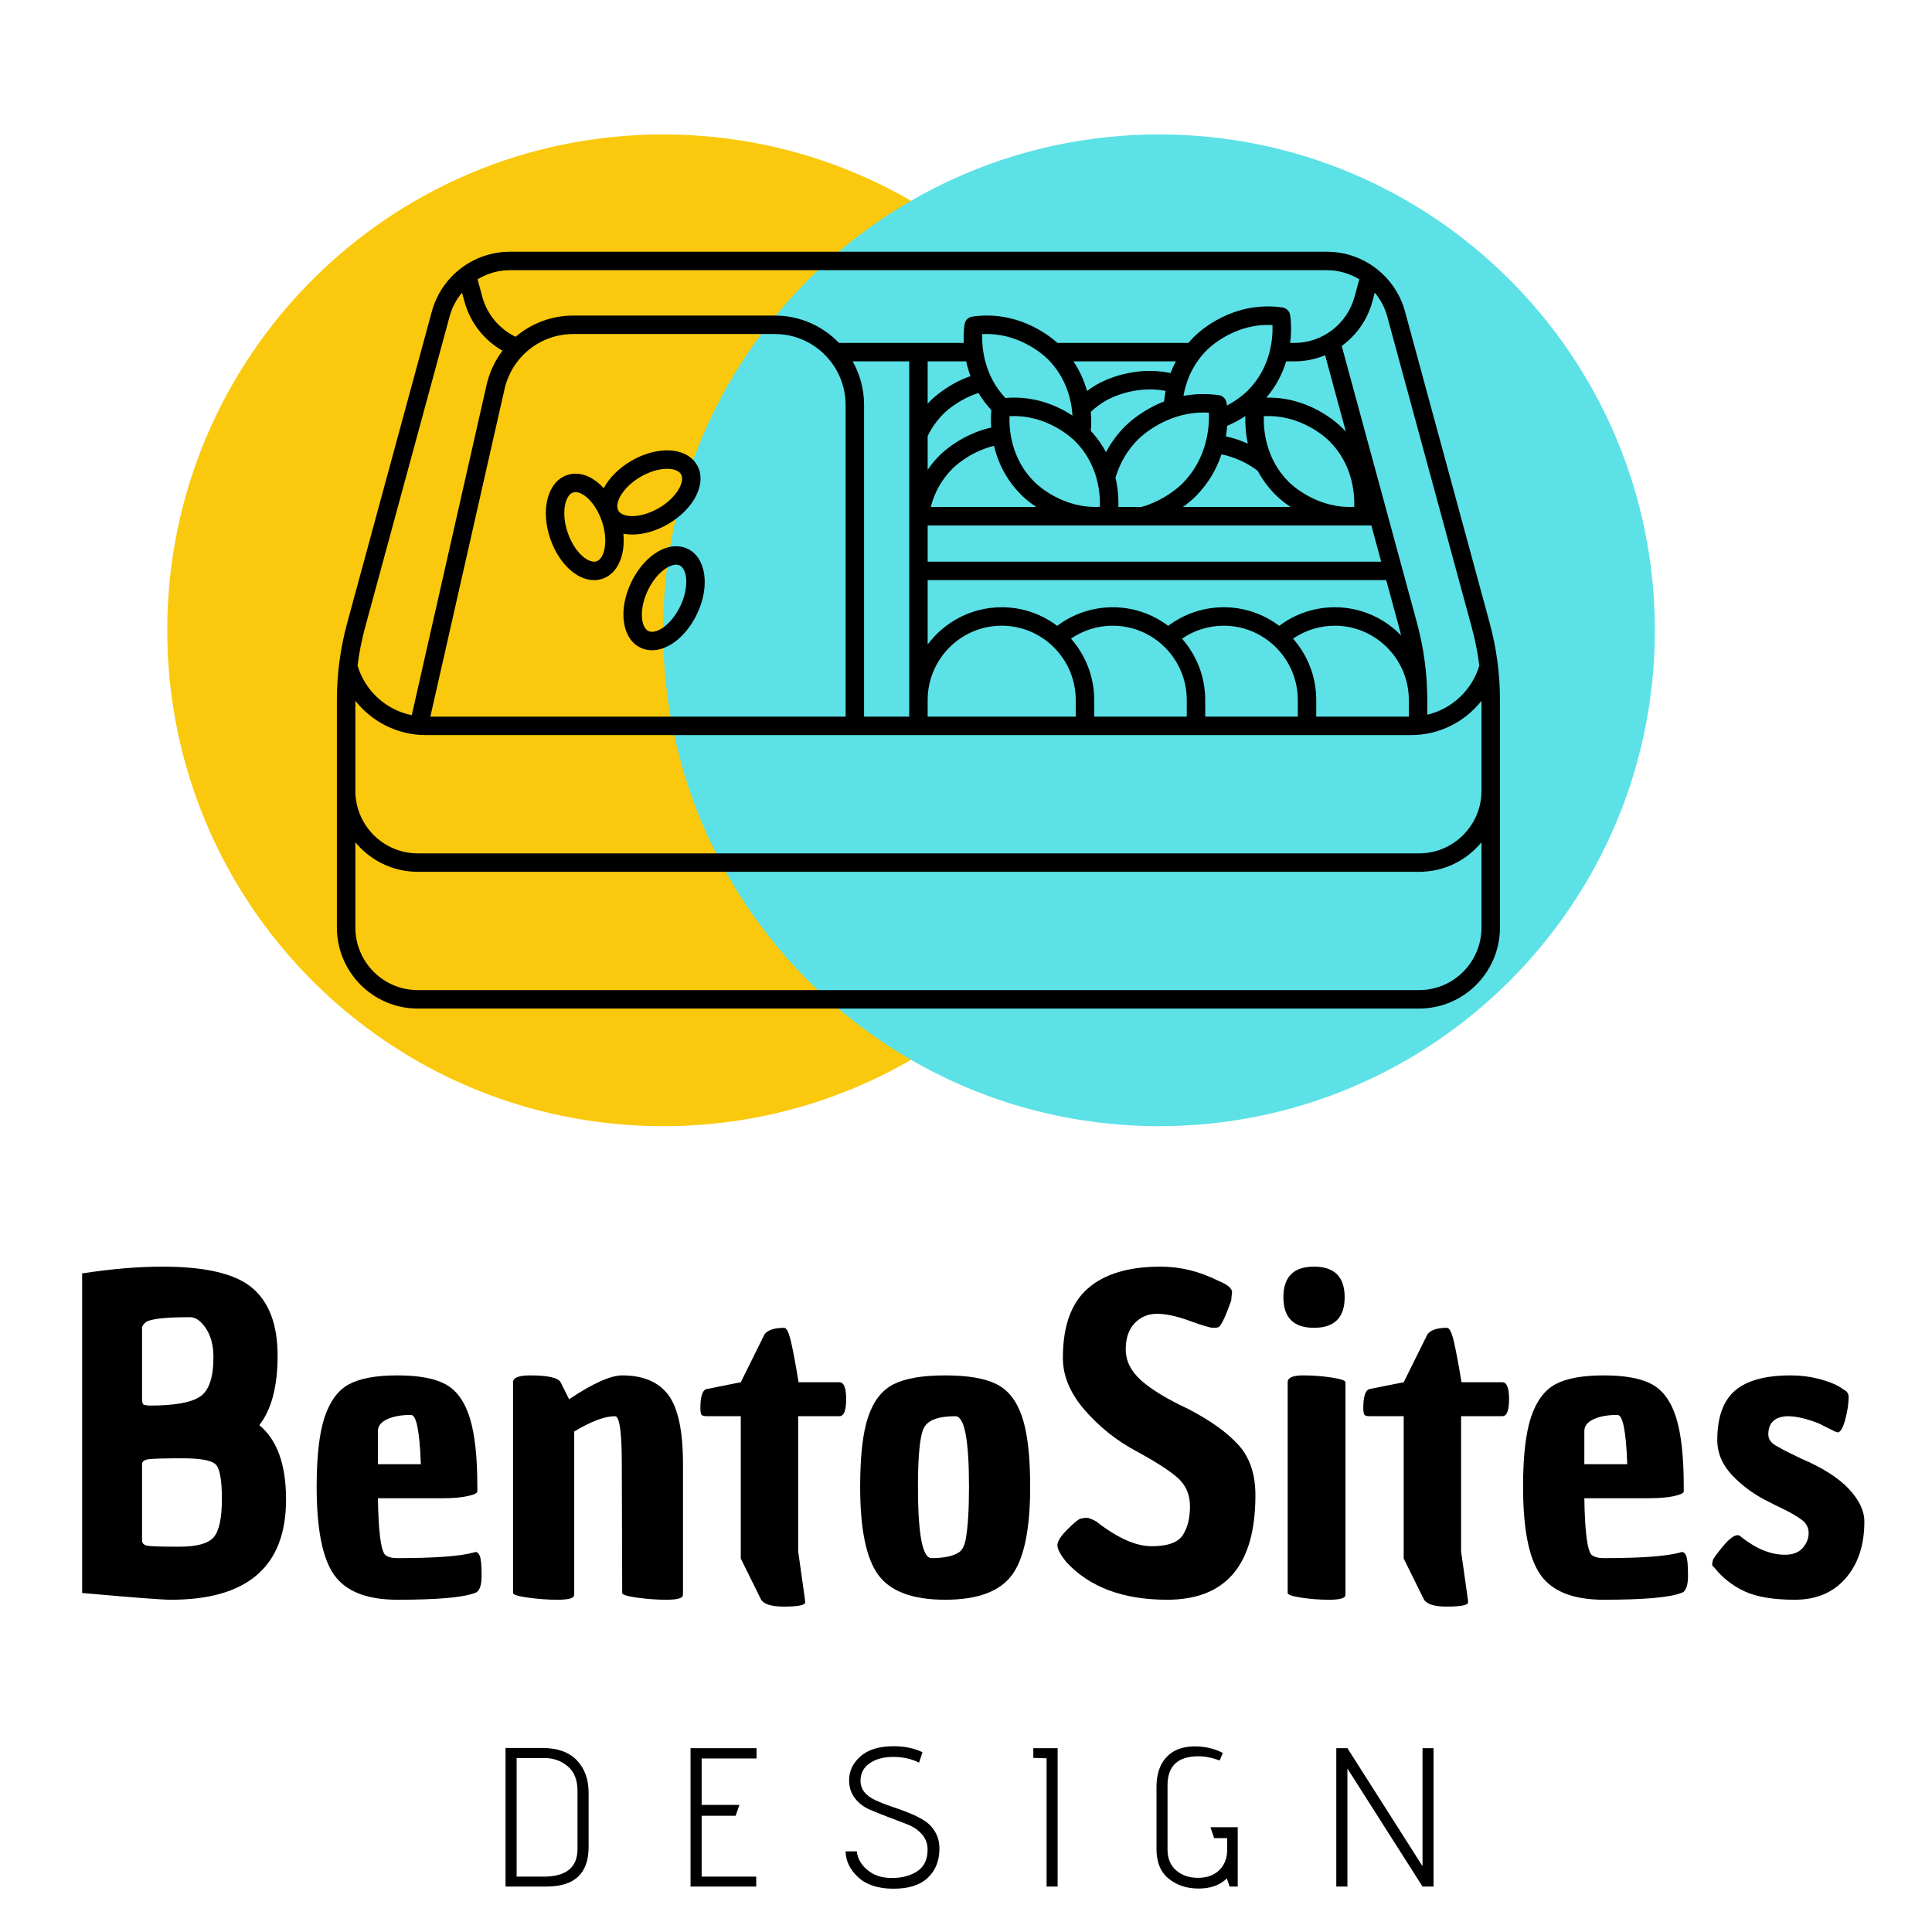
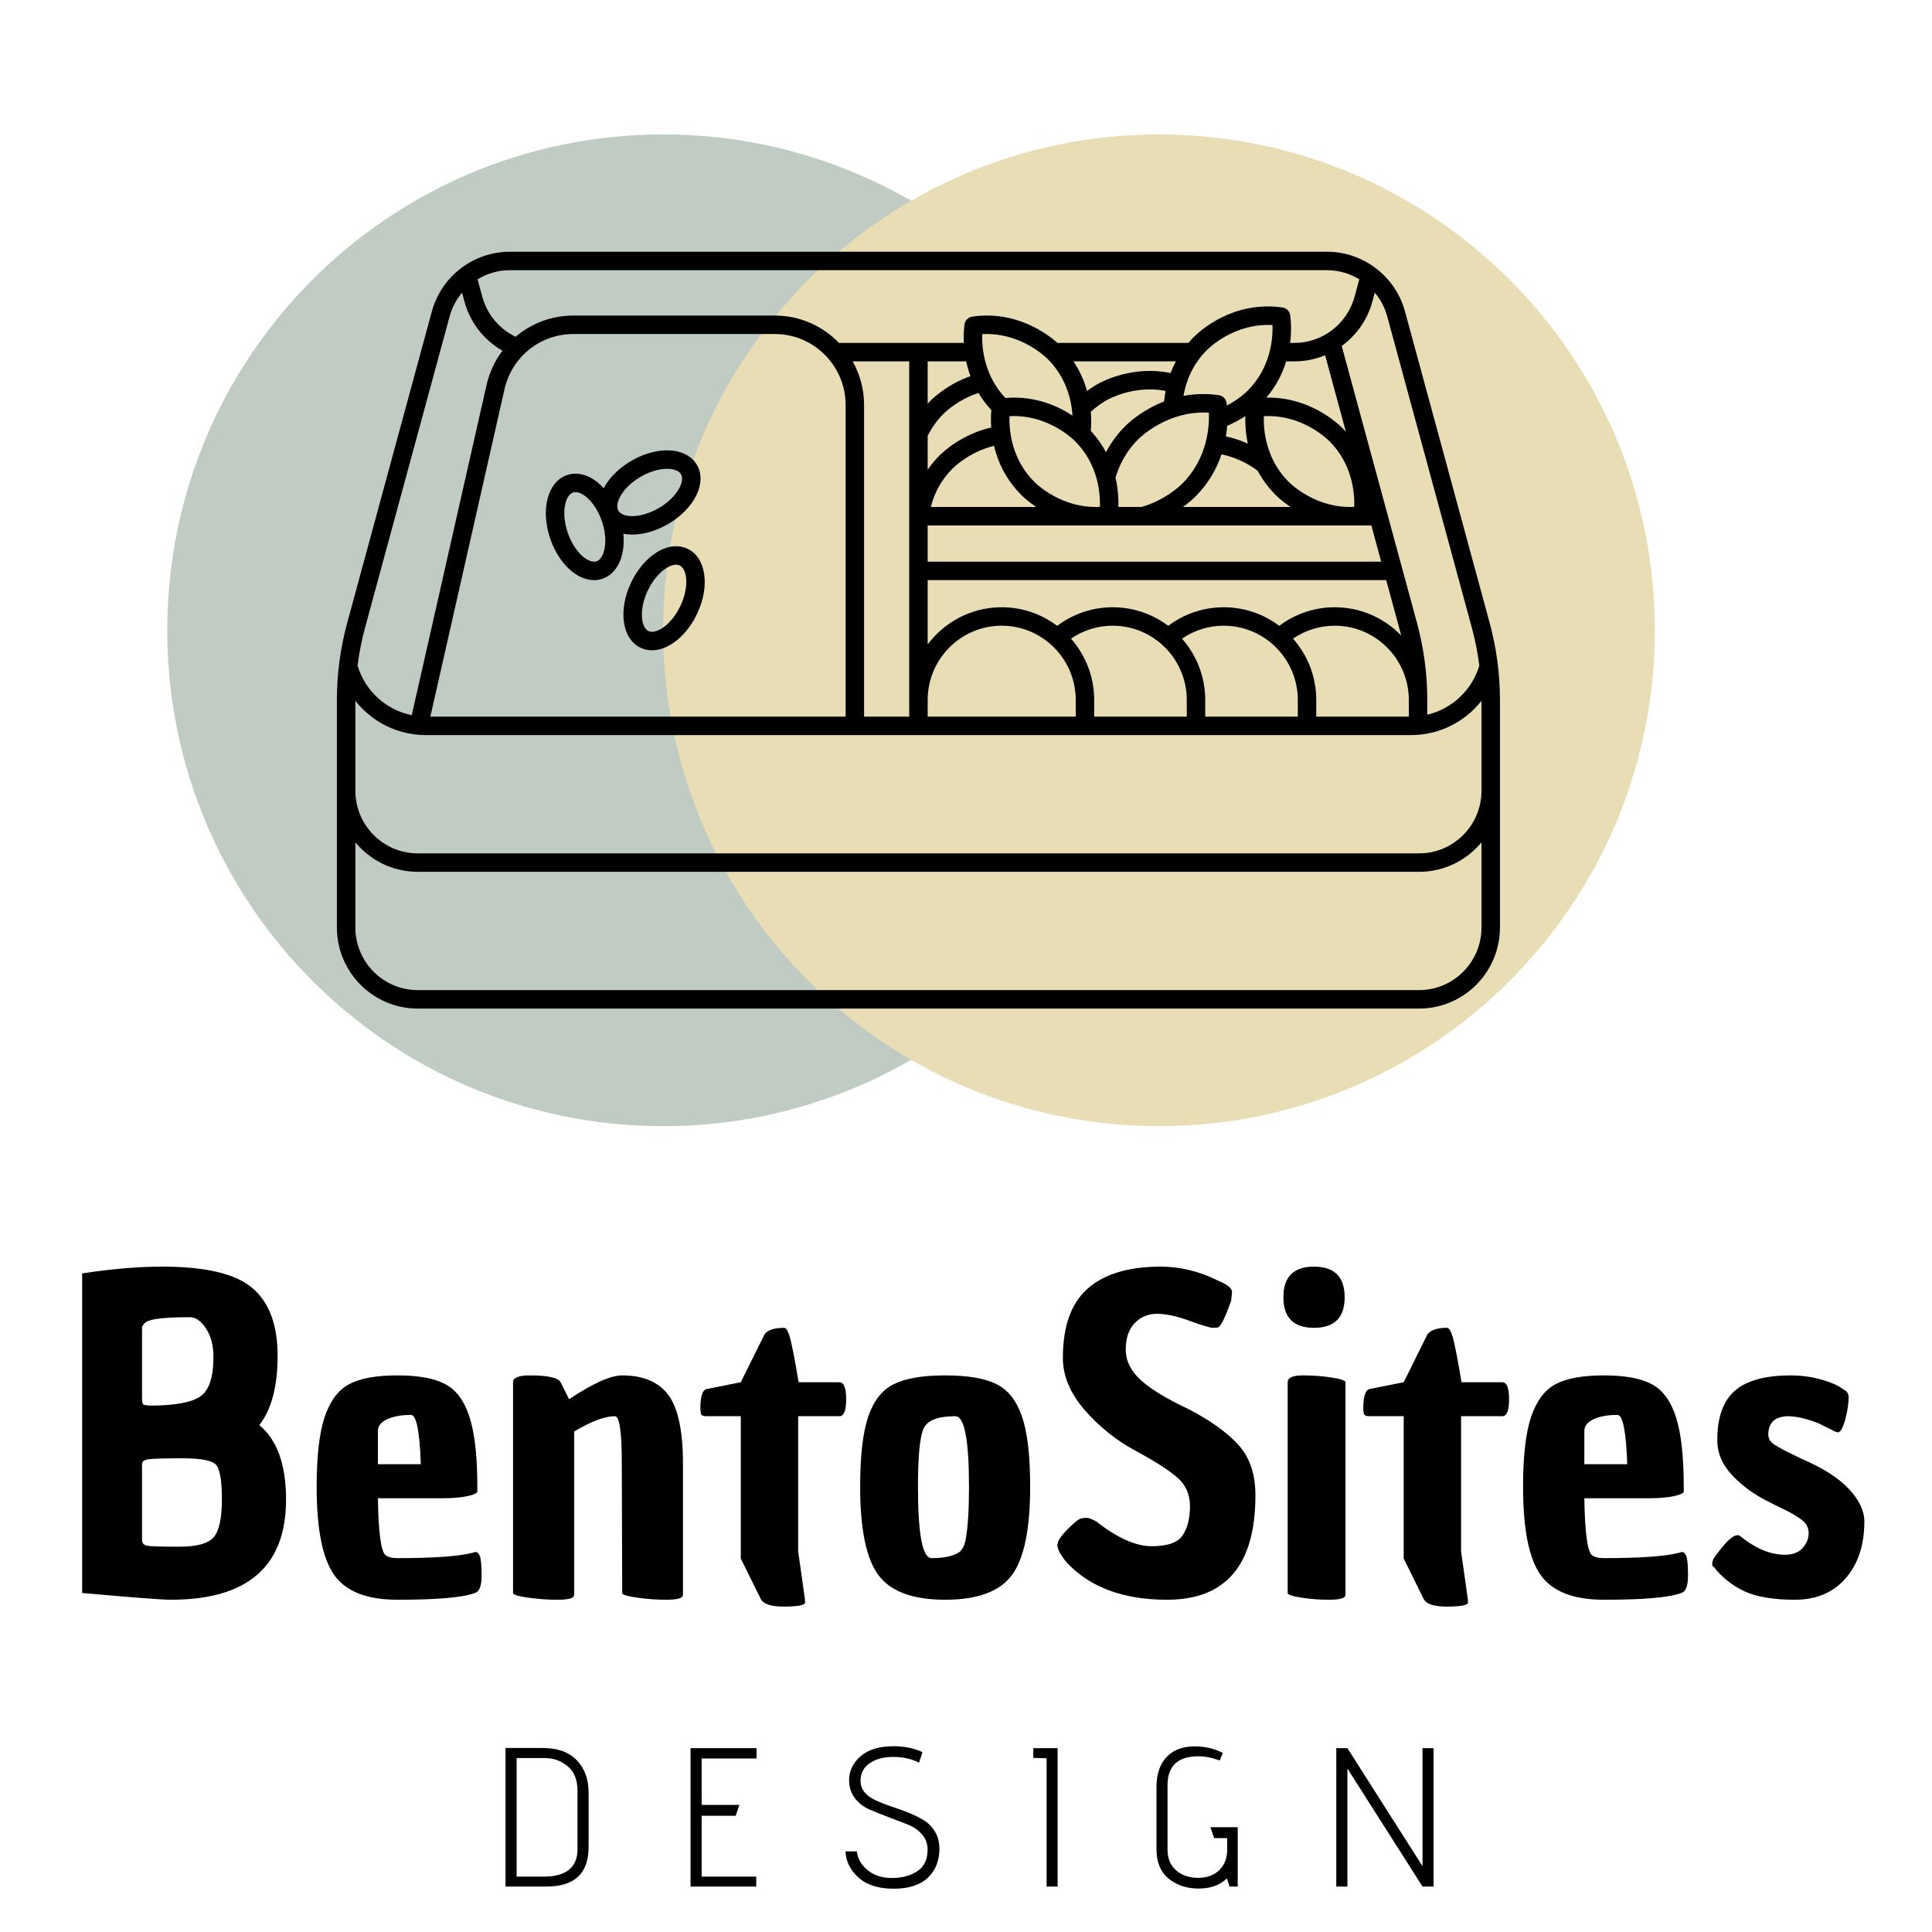
<svg xmlns="http://www.w3.org/2000/svg" width="500" zoomAndPan="magnify" viewBox="0 0 375 375" height="500" preserveAspectRatio="xMidYMid meet" version="1.0">
  <defs>
    <g />
-     <clipPath id="6440d63a34">
+     <clipPath id="51ef457547">
      <path d="M 32.465 26.094 L 224.957 26.094 L 224.957 218.59 L 32.465 218.59 Z M 32.465 26.094 " clip-rule="nonzero" />
    </clipPath>
-     <clipPath id="726c7ff0e5">
+     <clipPath id="3fe7418ce7">
      <path d="M 128.711 26.094 C 75.555 26.094 32.465 69.188 32.465 122.34 C 32.465 175.496 75.555 218.59 128.711 218.59 C 181.867 218.59 224.957 175.496 224.957 122.34 C 224.957 69.188 181.867 26.094 128.711 26.094 Z M 128.711 26.094 " clip-rule="nonzero" />
    </clipPath>
-     <clipPath id="092e560a9c">
+     <clipPath id="9a573bb947">
      <path d="M 128.711 26.094 L 321.207 26.094 L 321.207 218.59 L 128.711 218.59 Z M 128.711 26.094 " clip-rule="nonzero" />
    </clipPath>
-     <clipPath id="5c8d738126">
+     <clipPath id="37819f8c7f">
      <path d="M 224.957 26.094 C 171.801 26.094 128.711 69.188 128.711 122.34 C 128.711 175.496 171.801 218.59 224.957 218.59 C 278.113 218.59 321.207 175.496 321.207 122.34 C 321.207 69.188 278.113 26.094 224.957 26.094 Z M 224.957 26.094 " clip-rule="nonzero" />
    </clipPath>
-     <clipPath id="164c7b7c03">
+     <clipPath id="b3bcf7a618">
      <path d="M 65.391 48.812 L 291.141 48.812 L 291.141 195.812 L 65.391 195.812 Z M 65.391 48.812 " clip-rule="nonzero" />
    </clipPath>
  </defs>
-   <g clip-path="url(#6440d63a34)">
-     <g clip-path="url(#726c7ff0e5)">
-       <path fill="#fac90d" d="M 32.465 26.094 L 224.957 26.094 L 224.957 218.59 L 32.465 218.59 Z M 32.465 26.094 " fill-opacity="1" fill-rule="nonzero" />
+   <g clip-path="url(#51ef457547)">
+     <g clip-path="url(#3fe7418ce7)">
+       <path fill="#bfcbc3" d="M 32.465 26.094 L 224.957 26.094 L 224.957 218.59 L 32.465 218.59 Z M 32.465 26.094 " fill-opacity="1" fill-rule="nonzero" />
    </g>
  </g>
-   <g clip-path="url(#092e560a9c)">
-     <g clip-path="url(#5c8d738126)">
-       <path fill="#5ce1e6" d="M 128.711 26.094 L 321.207 26.094 L 321.207 218.59 L 128.711 218.59 Z M 128.711 26.094 " fill-opacity="1" fill-rule="nonzero" />
+   <g clip-path="url(#9a573bb947)">
+     <g clip-path="url(#37819f8c7f)">
+       <path fill="#e8ddb5" d="M 128.711 26.094 L 321.207 26.094 L 321.207 218.59 L 128.711 218.59 Z M 128.711 26.094 " fill-opacity="1" fill-rule="nonzero" />
    </g>
  </g>
-   <g clip-path="url(#164c7b7c03)">
+   <g clip-path="url(#b3bcf7a618)">
    <path fill="#000000" d="M 133.48 106.527 C 132.18 105.902 130.672 105.859 129.125 106.402 C 126.535 107.316 124.062 109.801 122.508 113.055 C 119.941 118.434 120.734 123.992 124.309 125.711 C 125.008 126.047 125.762 126.215 126.555 126.215 C 127.238 126.215 127.949 126.09 128.668 125.836 C 131.258 124.926 133.73 122.438 135.285 119.184 C 137.852 113.809 137.059 108.246 133.48 106.527 Z M 132.051 117.641 C 130.914 120.02 129.164 121.863 127.477 122.457 C 126.84 122.68 126.293 122.691 125.863 122.484 C 124.371 121.766 124.004 118.242 125.742 114.598 C 126.879 112.223 128.629 110.375 130.316 109.781 C 130.648 109.664 130.957 109.605 131.234 109.605 C 131.492 109.605 131.723 109.656 131.93 109.758 C 133.422 110.473 133.789 113.996 132.051 117.641 Z M 120.996 103.602 C 121.543 103.703 122.121 103.758 122.715 103.758 C 124.906 103.758 127.367 103.055 129.648 101.734 C 134.793 98.75 137.273 93.715 135.293 90.27 C 134.57 89.012 133.348 88.125 131.754 87.695 C 129.105 86.988 125.668 87.637 122.559 89.438 C 120.086 90.871 118.23 92.781 117.188 94.758 C 116.332 93.82 115.379 93.078 114.379 92.59 C 112.906 91.875 111.402 91.742 110.039 92.219 C 106.289 93.52 104.871 98.953 106.816 104.59 C 107.988 108 110.164 110.75 112.637 111.953 C 113.527 112.387 114.434 112.605 115.309 112.605 C 115.879 112.605 116.438 112.512 116.977 112.324 C 119.902 111.309 121.398 107.777 120.996 103.602 Z M 115.801 108.941 C 115.352 109.098 114.812 109.023 114.203 108.73 C 112.594 107.945 111.062 105.914 110.203 103.422 C 108.887 99.605 109.652 96.145 111.215 95.602 C 111.371 95.547 111.535 95.523 111.711 95.523 C 112.047 95.523 112.414 95.617 112.812 95.812 C 114.422 96.594 115.953 98.629 116.812 101.121 C 118.129 104.938 117.363 108.398 115.801 108.941 Z M 120.023 99.117 C 119.195 97.676 120.871 94.559 124.355 92.539 C 126.082 91.539 127.934 90.992 129.477 90.992 C 129.961 90.992 130.418 91.047 130.828 91.156 C 131.488 91.336 131.945 91.637 132.188 92.055 C 133.016 93.496 131.336 96.613 127.852 98.633 C 125.582 99.945 123.102 100.477 121.379 100.016 C 120.719 99.836 120.262 99.535 120.023 99.117 Z M 289.145 120.914 L 272.711 60.457 C 270.855 53.633 264.633 48.863 257.578 48.863 L 98.953 48.863 C 91.898 48.863 85.676 53.633 83.82 60.457 L 67.391 120.914 C 66.062 125.793 65.391 130.828 65.391 135.883 L 65.391 180.027 C 65.391 188.703 72.426 195.762 81.074 195.762 L 275.457 195.762 C 284.105 195.762 291.141 188.703 291.141 180.027 L 291.141 135.883 C 291.141 130.828 290.469 125.793 289.145 120.914 Z M 266.848 56.805 C 267.945 58.117 268.785 59.668 269.254 61.398 L 285.688 121.855 C 286.34 124.266 286.82 126.715 287.133 129.191 C 285.699 134.008 281.785 137.605 277.035 138.727 L 277.035 135.883 C 277.035 135.883 277.035 135.879 277.035 135.879 C 277.035 135.871 277.035 135.867 277.035 135.863 C 277.031 130.816 276.359 125.785 275.039 120.914 L 260.426 67.148 C 263.258 65.094 265.41 62.102 266.375 58.547 Z M 250.977 123.961 C 253.352 122.332 256.168 121.449 259.082 121.449 C 267 121.449 273.445 127.914 273.453 135.863 C 273.453 135.871 273.453 135.875 273.453 135.883 L 273.453 139.098 L 255.484 139.098 L 255.484 135.875 C 255.484 131.312 253.781 127.141 250.977 123.961 Z M 229.426 123.961 C 231.801 122.332 234.617 121.449 237.531 121.449 C 245.453 121.449 251.902 127.922 251.902 135.875 L 251.902 139.098 L 233.934 139.098 L 233.934 135.875 C 233.934 131.312 232.23 127.141 229.426 123.961 Z M 207.879 123.961 C 210.254 122.332 213.07 121.449 215.98 121.449 C 223.906 121.449 230.352 127.922 230.352 135.875 L 230.352 139.098 L 212.383 139.098 L 212.383 135.875 C 212.383 131.312 210.68 127.141 207.879 123.961 Z M 183.129 80.32 C 183.621 79.828 186.078 77.527 189.922 76.27 C 190.594 77.398 191.418 78.52 192.422 79.598 C 192.348 80.371 192.293 81.547 192.395 82.98 C 186.754 84.266 183.09 87.676 182.359 88.402 C 181.504 89.262 180.738 90.191 180.059 91.18 L 180.059 84.621 C 180.836 83.031 181.867 81.586 183.129 80.32 Z M 180.059 78.352 L 180.059 70.141 L 187.535 70.141 C 187.73 71.059 188.004 72.023 188.367 73.012 C 183.988 74.562 181.176 77.207 180.598 77.789 C 180.414 77.973 180.234 78.16 180.059 78.352 Z M 242.203 86.105 C 240.836 85.488 239.41 85.02 237.945 84.699 C 238.062 83.98 238.137 83.297 238.188 82.656 C 239.559 82.07 240.746 81.402 241.723 80.758 C 241.676 82.105 241.746 83.984 242.203 86.105 Z M 240.957 89.473 C 242.074 89.992 243.133 90.637 244.121 91.383 C 244.969 92.969 246.098 94.562 247.598 96.062 C 248 96.465 248.996 97.395 250.5 98.402 L 229.605 98.402 C 230.898 97.477 231.727 96.688 232.012 96.402 C 234.641 93.773 236.191 90.883 237.09 88.18 C 238.426 88.465 239.723 88.895 240.957 89.473 Z M 250.133 93.531 C 245.633 89.031 245.223 83.395 245.309 80.781 C 252.559 80.383 257.473 85.062 258.039 85.629 C 262.539 90.129 262.949 95.762 262.859 98.379 C 255.613 98.77 250.699 94.098 250.133 93.531 Z M 260.57 83.098 C 259.48 82.004 254.008 77.004 245.801 77.18 C 247.762 74.875 248.945 72.422 249.645 70.141 L 251.246 70.141 C 253.336 70.141 255.348 69.719 257.203 68.953 L 261.234 83.793 C 261.023 83.559 260.801 83.328 260.57 83.098 Z M 242.168 75.836 C 241.844 76.16 240.418 77.516 238.137 78.719 C 238.117 78.516 238.094 78.344 238.078 78.219 C 237.965 77.43 237.344 76.809 236.555 76.699 C 234.062 76.344 231.77 76.457 229.707 76.844 C 230.191 74.066 231.414 70.785 234.266 67.938 C 234.832 67.371 239.742 62.688 246.992 63.09 C 247.082 65.703 246.668 71.34 242.168 75.836 Z M 234.645 80.102 C 234.754 82.855 234.363 88.984 229.48 93.867 C 228.941 94.406 226.066 97.109 221.574 98.402 L 217.078 98.402 C 217.125 96.984 217.043 94.98 216.52 92.723 C 217.359 89.863 218.828 87.363 220.898 85.293 C 221.508 84.684 226.82 79.629 234.645 80.102 Z M 211.723 79.941 C 212.66 79.066 213.695 78.297 214.824 77.66 C 215.406 77.336 220.297 74.73 226.242 75.871 C 226.109 76.586 226.012 77.27 225.953 77.922 C 221.797 79.531 219.113 82.012 218.367 82.758 C 216.871 84.254 215.645 85.934 214.676 87.773 C 213.93 86.375 212.965 84.977 211.719 83.637 C 211.797 82.809 211.855 81.516 211.723 79.941 Z M 227.211 72.41 C 220.059 70.914 214.234 73.883 213.07 74.535 C 212.348 74.941 211.66 75.402 210.996 75.891 C 210.48 74.043 209.652 72.07 208.355 70.141 L 228.234 70.141 C 227.832 70.898 227.492 71.66 227.211 72.41 Z M 208.668 85.629 C 213.168 90.129 213.578 95.762 213.492 98.379 C 206.246 98.77 201.328 94.098 200.762 93.531 C 196.262 89.031 195.852 83.398 195.941 80.781 C 203.184 80.383 208.102 85.062 208.668 85.629 Z M 201.129 98.402 L 180.66 98.402 C 181.406 95.523 182.816 93.016 184.895 90.938 C 185.254 90.574 188.281 87.676 192.934 86.531 C 193.648 89.551 195.16 92.996 198.23 96.062 C 198.629 96.465 199.625 97.395 201.129 98.402 Z M 195.141 77.25 C 190.961 72.812 190.562 67.402 190.648 64.855 C 197.902 64.461 202.812 69.141 203.379 69.707 C 207.023 73.352 207.984 77.742 208.172 80.672 C 205.363 78.816 200.852 76.754 195.141 77.25 Z M 212.422 101.988 L 266.18 101.988 L 268.09 109.02 L 180.059 109.02 L 180.059 101.988 Z M 269.066 112.602 L 271.582 121.855 C 271.715 122.352 271.84 122.848 271.957 123.344 C 268.691 119.969 264.129 117.867 259.082 117.867 C 255.172 117.867 251.398 119.141 248.301 121.477 C 245.297 119.211 241.566 117.867 237.531 117.867 C 233.621 117.867 229.848 119.141 226.75 121.477 C 223.746 119.211 220.02 117.867 215.98 117.867 C 212.07 117.867 208.297 119.141 205.199 121.477 C 202.199 119.211 198.469 117.867 194.43 117.867 C 188.559 117.867 183.336 120.711 180.059 125.094 L 180.059 112.602 Z M 194.43 121.449 C 202.355 121.449 208.801 127.922 208.801 135.875 L 208.801 139.098 L 180.059 139.098 L 180.059 135.875 C 180.059 127.922 186.504 121.449 194.43 121.449 Z M 98.953 52.445 L 257.582 52.445 C 259.844 52.445 261.996 53.09 263.84 54.215 L 262.918 57.605 C 261.484 62.875 256.688 66.559 251.246 66.559 L 250.414 66.559 C 250.746 63.945 250.531 61.922 250.43 61.199 C 250.316 60.41 249.695 59.793 248.91 59.68 C 239.371 58.32 232.926 64.207 231.73 65.402 C 231.352 65.781 231.004 66.168 230.672 66.559 L 205.254 66.559 C 203.117 64.664 197.121 60.254 188.734 61.449 C 187.945 61.562 187.324 62.18 187.215 62.969 C 187.137 63.516 186.992 64.82 187.074 66.559 L 162.844 66.559 C 159.695 63.289 155.281 61.25 150.402 61.25 L 111.312 61.25 C 107.051 61.25 103.121 62.777 100.082 65.371 C 96.926 63.855 94.543 61.023 93.613 57.605 L 92.695 54.219 C 94.539 53.09 96.688 52.445 98.953 52.445 Z M 165.504 70.141 L 176.477 70.141 L 176.477 139.098 L 167.715 139.098 L 167.715 78.617 C 167.715 75.539 166.91 72.648 165.504 70.141 Z M 164.133 78.617 L 164.133 139.098 L 83.531 139.098 L 97.922 75.559 C 99.352 69.242 104.859 64.832 111.312 64.832 L 150.402 64.832 C 157.973 64.832 164.133 71.016 164.133 78.617 Z M 70.848 121.855 L 87.277 61.398 C 87.75 59.668 88.586 58.117 89.684 56.805 L 90.156 58.547 C 91.258 62.602 93.941 66.02 97.531 68.074 C 96.07 70.004 94.996 72.266 94.43 74.77 L 79.922 138.816 C 74.98 137.816 70.879 134.152 69.402 129.191 C 69.711 126.715 70.191 124.266 70.848 121.855 Z M 287.559 180.027 C 287.559 186.727 282.129 192.176 275.457 192.176 L 81.074 192.176 C 74.402 192.176 68.977 186.727 68.977 180.027 L 68.977 163.488 C 71.855 166.984 76.211 169.219 81.074 169.219 L 275.457 169.219 C 280.324 169.219 284.68 166.984 287.559 163.488 Z M 287.559 153.488 C 287.559 160.188 282.129 165.637 275.457 165.637 L 81.074 165.637 C 74.402 165.637 68.977 160.188 68.977 153.488 L 68.977 136.027 C 72.207 140.125 77.199 142.68 82.637 142.68 L 273.898 142.68 C 279.336 142.68 284.324 140.125 287.559 136.027 Z M 287.559 153.488 " fill-opacity="1" fill-rule="nonzero" />
  </g>
  <g fill="#000000" fill-opacity="1">
    <g transform="translate(12.22601, 309.197)">
      <g>
        <path d="M 19.297 -63.344 C 27.711 -63.344 33.539 -61.953 36.781 -59.172 C 40.031 -56.398 41.656 -52.031 41.656 -46.062 C 41.656 -40.102 40.473 -35.609 38.109 -32.578 C 41.566 -29.723 43.297 -24.91 43.297 -18.141 C 43.297 -5.172 35.848 1.312 20.953 1.312 C 19.191 1.312 13.445 0.875 3.719 0 L 3.719 -62.031 C 9.438 -62.906 14.629 -63.344 19.297 -63.344 Z M 29.234 -10.797 C 30.305 -12.016 30.844 -14.492 30.844 -18.234 C 30.844 -21.973 30.43 -24.223 29.609 -24.984 C 28.785 -25.754 26.656 -26.141 23.219 -26.141 C 19.781 -26.141 17.609 -26.082 16.703 -25.969 C 15.797 -25.863 15.344 -25.539 15.344 -25 L 15.344 -10.234 C 15.344 -9.629 15.711 -9.27 16.453 -9.156 C 17.191 -9.039 19.238 -8.984 22.594 -8.984 C 25.945 -8.984 28.16 -9.586 29.234 -10.797 Z M 16.828 -36.375 C 21.609 -36.375 24.863 -36.953 26.594 -38.109 C 28.332 -39.266 29.203 -41.82 29.203 -45.781 C 29.203 -48.031 28.719 -49.883 27.75 -51.344 C 26.789 -52.801 25.758 -53.531 24.656 -53.531 C 19.988 -53.531 17.16 -53.227 16.172 -52.625 C 15.836 -52.406 15.562 -52.078 15.344 -51.641 L 15.344 -37.703 C 15.344 -37.035 15.453 -36.648 15.672 -36.547 C 16.055 -36.43 16.441 -36.375 16.828 -36.375 Z M 16.828 -36.375 " />
      </g>
    </g>
  </g>
  <g fill="#000000" fill-opacity="1">
    <g transform="translate(58.41561, 309.197)">
      <g>
        <path d="M 18.719 1.312 C 12.832 1.312 8.75 -0.281 6.469 -3.469 C 4.188 -6.656 3.047 -12.375 3.047 -20.625 C 3.047 -26.562 3.566 -31.082 4.609 -34.188 C 5.66 -37.289 7.242 -39.406 9.359 -40.531 C 11.473 -41.664 14.594 -42.234 18.719 -42.234 C 22.844 -42.234 25.961 -41.656 28.078 -40.5 C 30.203 -39.344 31.758 -37.195 32.75 -34.062 C 33.738 -30.926 34.234 -26.473 34.234 -20.703 C 34.234 -20.367 34.234 -20.035 34.234 -19.703 C 34.234 -19.379 33.586 -19.078 32.297 -18.797 C 31.004 -18.523 29.445 -18.391 27.625 -18.391 L 14.938 -18.391 C 15.039 -11.961 15.504 -8.305 16.328 -7.422 C 16.828 -6.984 17.625 -6.766 18.719 -6.766 C 25.926 -6.766 30.848 -7.125 33.484 -7.844 C 33.598 -7.895 33.68 -7.922 33.734 -7.922 C 34.117 -8.023 34.438 -7.801 34.688 -7.25 C 34.938 -6.707 35.062 -5.414 35.062 -3.375 C 35.062 -1.344 34.617 -0.219 33.734 0 C 31.484 0.875 26.477 1.312 18.719 1.312 Z M 14.938 -31.422 L 14.938 -25 L 23.266 -25 C 23.047 -31.375 22.41 -34.562 21.359 -34.562 C 19.492 -34.562 17.957 -34.285 16.75 -33.734 C 15.539 -33.18 14.938 -32.41 14.938 -31.422 Z M 14.938 -31.422 " />
      </g>
    </g>
  </g>
  <g fill="#000000" fill-opacity="1">
    <g transform="translate(95.86217, 309.197)">
      <g>
        <path d="M 24.906 -42.234 C 28.977 -42.234 31.961 -40.969 33.859 -38.438 C 35.754 -35.906 36.703 -31.453 36.703 -25.078 L 36.703 0 C 36.703 0.332 36.676 0.551 36.625 0.656 C 36.344 1.094 35.281 1.312 33.438 1.312 C 31.602 1.312 29.723 1.176 27.797 0.906 C 25.867 0.633 24.906 0.332 24.906 0 L 24.828 -25.078 C 24.828 -31.234 24.391 -34.312 23.516 -34.312 C 21.523 -34.312 18.883 -33.32 15.594 -31.344 L 15.594 0 C 15.594 0.332 15.562 0.551 15.5 0.656 C 15.227 1.094 14.172 1.312 12.328 1.312 C 10.484 1.312 8.586 1.176 6.641 0.906 C 4.691 0.633 3.719 0.332 3.719 0 L 3.719 -40.906 C 3.719 -41.789 4.816 -42.234 7.016 -42.234 C 10.473 -42.234 12.453 -41.789 12.953 -40.906 C 12.953 -40.801 12.977 -40.75 13.031 -40.75 L 14.594 -37.609 C 19.219 -40.691 22.656 -42.234 24.906 -42.234 Z M 24.906 -42.234 " />
      </g>
    </g>
  </g>
  <g fill="#000000" fill-opacity="1">
    <g transform="translate(136.1131, 309.197)">
      <g>
        <path d="M 7.672 -34.312 L 1.078 -34.312 C 0.41 -34.312 0.035 -34.461 -0.047 -34.766 C -0.129 -35.066 -0.172 -35.41 -0.172 -35.797 C -0.172 -38.16 0.242 -39.426 1.078 -39.594 L 7.672 -40.906 L 12.297 -50.234 C 12.953 -51.055 14.211 -51.469 16.078 -51.469 C 16.578 -51.469 17.047 -50.477 17.484 -48.5 C 17.922 -46.52 18.391 -43.988 18.891 -40.906 L 26.812 -40.906 C 27.688 -40.906 28.125 -39.805 28.125 -37.609 C 28.125 -35.41 27.688 -34.312 26.812 -34.312 L 18.812 -34.312 L 18.812 -8.078 L 20.125 1.234 L 20.125 1.312 C 20.176 1.645 20.176 1.867 20.125 1.984 C 19.852 2.422 18.477 2.641 16 2.641 C 13.531 2.641 12.047 2.145 11.547 1.156 L 7.672 -6.688 Z M 7.672 -34.312 " />
      </g>
    </g>
  </g>
  <g fill="#000000" fill-opacity="1">
    <g transform="translate(163.9094, 309.197)">
      <g>
        <path d="M 3.047 -20.625 C 3.047 -26.613 3.566 -31.145 4.609 -34.219 C 5.66 -37.301 7.312 -39.406 9.562 -40.531 C 11.82 -41.664 15.148 -42.234 19.547 -42.234 C 23.941 -42.234 27.266 -41.664 29.516 -40.531 C 31.773 -39.406 33.426 -37.301 34.469 -34.219 C 35.52 -31.145 36.047 -26.613 36.047 -20.625 C 36.047 -12.375 34.863 -6.656 32.5 -3.469 C 30.133 -0.281 25.816 1.312 19.547 1.312 C 13.273 1.312 8.957 -0.281 6.594 -3.469 C 4.227 -6.656 3.047 -12.375 3.047 -20.625 Z M 14.266 -20.625 C 14.266 -11.383 15.145 -6.766 16.906 -6.766 C 19.32 -6.766 21.109 -7.148 22.266 -7.922 C 22.867 -8.359 23.285 -9.156 23.516 -10.312 C 23.953 -12.625 24.172 -16.062 24.172 -20.625 C 24.172 -29.75 23.289 -34.312 21.531 -34.312 C 18.227 -34.312 16.191 -33.555 15.422 -32.047 C 14.648 -30.535 14.266 -26.727 14.266 -20.625 Z M 14.266 -20.625 " />
      </g>
    </g>
  </g>
  <g fill="#000000" fill-opacity="1">
    <g transform="translate(203.0056, 309.197)">
      <g>
        <path d="M 3.953 -6.016 C 2.805 -7.453 2.234 -8.539 2.234 -9.281 C 2.234 -10.02 2.879 -11.035 4.172 -12.328 C 5.461 -13.617 6.312 -14.316 6.719 -14.422 C 7.133 -14.535 7.535 -14.594 7.922 -14.594 C 8.305 -14.594 8.938 -14.348 9.812 -13.859 C 13.883 -10.672 17.457 -9.078 20.531 -9.078 C 23.613 -9.078 25.625 -9.789 26.562 -11.219 C 27.5 -12.645 27.969 -14.516 27.969 -16.828 C 27.969 -19.141 27.141 -21.008 25.484 -22.438 C 23.836 -23.863 21.129 -25.594 17.359 -27.625 C 13.598 -29.664 10.312 -32.305 7.5 -35.547 C 4.695 -38.797 3.297 -42.148 3.297 -45.609 C 3.297 -51.773 4.906 -56.27 8.125 -59.094 C 11.344 -61.926 16.055 -63.344 22.266 -63.344 C 26.066 -63.344 29.781 -62.438 33.406 -60.625 C 35.332 -59.852 36.238 -59.055 36.125 -58.234 C 36.07 -57.898 36.02 -57.406 35.969 -56.75 C 34.914 -53.781 34.117 -52.078 33.578 -51.641 C 33.41 -51.523 33.035 -51.469 32.453 -51.469 C 31.879 -51.469 30.352 -51.922 27.875 -52.828 C 25.406 -53.734 23.301 -54.188 21.562 -54.188 C 19.832 -54.188 18.391 -53.582 17.234 -52.375 C 16.078 -51.164 15.5 -49.461 15.5 -47.266 C 15.5 -45.066 16.488 -43.07 18.469 -41.281 C 20.457 -39.5 23.508 -37.645 27.625 -35.719 C 31.977 -33.457 35.238 -31.117 37.406 -28.703 C 39.582 -26.285 40.672 -23.039 40.672 -18.969 C 40.672 -5.445 34.953 1.312 23.516 1.312 C 14.984 1.312 8.461 -1.129 3.953 -6.016 Z M 3.953 -6.016 " />
      </g>
    </g>
  </g>
  <g fill="#000000" fill-opacity="1">
    <g transform="translate(246.0609, 309.197)">
      <g>
        <path d="M 3.875 0 L 3.875 -40.906 C 3.875 -41.789 4.863 -42.234 6.844 -42.234 C 8.82 -42.234 10.691 -42.094 12.453 -41.812 C 14.211 -41.539 15.094 -41.238 15.094 -40.906 L 15.094 0 C 15.094 0.332 15.066 0.551 15.016 0.656 C 14.734 1.094 13.688 1.312 11.875 1.312 C 10.062 1.312 8.273 1.176 6.516 0.906 C 4.754 0.633 3.875 0.332 3.875 0 Z M 8.984 -51.469 C 5.023 -51.469 3.047 -53.445 3.047 -57.406 C 3.047 -61.363 5.023 -63.344 8.984 -63.344 C 12.953 -63.344 14.938 -61.363 14.938 -57.406 C 14.938 -53.445 12.953 -51.469 8.984 -51.469 Z M 8.984 -51.469 " />
      </g>
    </g>
  </g>
  <g fill="#000000" fill-opacity="1">
    <g transform="translate(264.7841, 309.197)">
      <g>
        <path d="M 7.672 -34.312 L 1.078 -34.312 C 0.41 -34.312 0.035 -34.461 -0.047 -34.766 C -0.129 -35.066 -0.172 -35.41 -0.172 -35.797 C -0.172 -38.16 0.242 -39.426 1.078 -39.594 L 7.672 -40.906 L 12.297 -50.234 C 12.953 -51.055 14.211 -51.469 16.078 -51.469 C 16.578 -51.469 17.047 -50.477 17.484 -48.5 C 17.922 -46.52 18.391 -43.988 18.891 -40.906 L 26.812 -40.906 C 27.688 -40.906 28.125 -39.805 28.125 -37.609 C 28.125 -35.41 27.688 -34.312 26.812 -34.312 L 18.812 -34.312 L 18.812 -8.078 L 20.125 1.234 L 20.125 1.312 C 20.176 1.645 20.176 1.867 20.125 1.984 C 19.852 2.422 18.477 2.641 16 2.641 C 13.531 2.641 12.047 2.145 11.547 1.156 L 7.672 -6.688 Z M 7.672 -34.312 " />
      </g>
    </g>
  </g>
  <g fill="#000000" fill-opacity="1">
    <g transform="translate(292.5804, 309.197)">
      <g>
        <path d="M 18.719 1.312 C 12.832 1.312 8.75 -0.281 6.469 -3.469 C 4.188 -6.656 3.047 -12.375 3.047 -20.625 C 3.047 -26.562 3.566 -31.082 4.609 -34.188 C 5.66 -37.289 7.242 -39.406 9.359 -40.531 C 11.473 -41.664 14.594 -42.234 18.719 -42.234 C 22.844 -42.234 25.961 -41.656 28.078 -40.5 C 30.203 -39.344 31.758 -37.195 32.75 -34.062 C 33.738 -30.926 34.234 -26.473 34.234 -20.703 C 34.234 -20.367 34.234 -20.035 34.234 -19.703 C 34.234 -19.379 33.586 -19.078 32.297 -18.797 C 31.004 -18.523 29.445 -18.391 27.625 -18.391 L 14.938 -18.391 C 15.039 -11.961 15.504 -8.305 16.328 -7.422 C 16.828 -6.984 17.625 -6.766 18.719 -6.766 C 25.926 -6.766 30.848 -7.125 33.484 -7.844 C 33.598 -7.895 33.68 -7.922 33.734 -7.922 C 34.117 -8.023 34.438 -7.801 34.688 -7.25 C 34.938 -6.707 35.062 -5.414 35.062 -3.375 C 35.062 -1.344 34.617 -0.219 33.734 0 C 31.484 0.875 26.477 1.312 18.719 1.312 Z M 14.938 -31.422 L 14.938 -25 L 23.266 -25 C 23.047 -31.375 22.41 -34.562 21.359 -34.562 C 19.492 -34.562 17.957 -34.285 16.75 -33.734 C 15.539 -33.18 14.938 -32.41 14.938 -31.422 Z M 14.938 -31.422 " />
      </g>
    </g>
  </g>
  <g fill="#000000" fill-opacity="1">
    <g transform="translate(330.0269, 309.197)">
      <g>
        <path d="M 26.641 -31.172 L 26.141 -31.344 L 23.016 -32.906 C 20.648 -33.844 18.613 -34.312 16.906 -34.312 C 14.438 -34.207 13.203 -33.023 13.203 -30.766 C 13.203 -29.891 13.68 -29.176 14.641 -28.625 C 15.598 -28.07 16.379 -27.645 16.984 -27.344 C 17.598 -27.039 18.477 -26.613 19.625 -26.062 C 23.75 -24.301 26.816 -22.348 28.828 -20.203 C 30.836 -18.055 31.844 -15.941 31.844 -13.859 C 31.844 -9.297 30.629 -5.625 28.203 -2.844 C 25.785 -0.07 22.5 1.312 18.344 1.312 C 14.195 1.312 10.941 0.766 8.578 -0.328 C 6.211 -1.43 4.234 -3 2.641 -5.031 C 2.422 -5.145 2.312 -5.312 2.312 -5.531 C 2.312 -5.75 2.352 -6.02 2.438 -6.344 C 2.52 -6.676 3.164 -7.57 4.375 -9.031 C 5.582 -10.488 6.547 -11.219 7.266 -11.219 C 7.484 -11.219 7.703 -11.109 7.922 -10.891 C 10.836 -8.578 13.672 -7.422 16.422 -7.422 C 17.953 -7.422 19.102 -7.859 19.875 -8.734 C 20.645 -9.617 21.031 -10.582 21.031 -11.625 C 21.031 -12.676 20.586 -13.531 19.703 -14.188 C 18.828 -14.844 17.742 -15.488 16.453 -16.125 C 15.16 -16.758 14.457 -17.102 14.344 -17.156 C 14.238 -17.207 14.086 -17.285 13.891 -17.391 C 13.703 -17.504 13.523 -17.594 13.359 -17.656 C 10.555 -19.031 8.176 -20.75 6.219 -22.812 C 4.27 -24.875 3.297 -27.164 3.297 -29.688 C 3.297 -34.094 4.438 -37.285 6.719 -39.266 C 9 -41.242 12.613 -42.234 17.562 -42.234 C 19.438 -42.234 21.227 -42.016 22.938 -41.578 C 25.238 -40.973 26.883 -40.254 27.875 -39.422 L 27.969 -39.422 C 28.406 -39.148 28.664 -38.82 28.75 -38.438 C 28.832 -38.051 28.789 -37.227 28.625 -35.969 C 28.07 -32.77 27.41 -31.172 26.641 -31.172 Z M 26.641 -31.172 " />
      </g>
    </g>
  </g>
  <g fill="#000000" fill-opacity="1">
    <g transform="translate(95.13913, 366.1751)">
      <g>
        <path d="M 10.969 0 L 2.984 0 L 2.984 -26.891 L 10.203 -26.891 C 13.086 -26.891 15.289 -26.098 16.812 -24.516 C 18.344 -22.93 19.109 -20.82 19.109 -18.188 L 19.109 -7.672 C 19.109 -2.555 16.395 0 10.969 0 Z M 16.953 -7.281 L 16.953 -18.562 C 16.953 -20.707 16.312 -22.305 15.031 -23.359 C 13.758 -24.41 12.281 -24.938 10.594 -24.938 L 5.141 -24.938 L 5.141 -1.922 L 10.359 -1.922 C 14.754 -1.922 16.953 -3.707 16.953 -7.281 Z M 16.953 -7.281 " />
      </g>
    </g>
  </g>
  <g fill="#000000" fill-opacity="1">
    <g transform="translate(131.0491, 366.1751)">
      <g>
        <path d="M 15.734 0 L 2.984 0 L 2.984 -26.859 L 15.797 -26.859 L 15.797 -24.859 L 5.141 -24.859 L 5.141 -15.844 L 12.469 -15.844 L 11.734 -13.734 L 5.141 -13.734 L 5.141 -1.922 L 15.734 -1.922 Z M 15.734 0 " />
      </g>
    </g>
  </g>
  <g fill="#000000" fill-opacity="1">
    <g transform="translate(162.7007, 366.1751)">
      <g>
        <path d="M 1.422 -6.828 L 3.609 -6.828 C 3.734 -5.473 4.414 -4.27 5.656 -3.219 C 6.895 -2.176 8.484 -1.656 10.422 -1.656 C 12.367 -1.656 14.008 -2.094 15.344 -2.969 C 16.676 -3.852 17.344 -5.254 17.344 -7.172 C 17.344 -8.348 16.961 -9.352 16.203 -10.188 C 15.453 -11.02 14.516 -11.648 13.391 -12.078 C 12.266 -12.516 11.039 -12.984 9.719 -13.484 C 8.406 -13.984 7.188 -14.473 6.062 -14.953 C 4.938 -15.441 3.992 -16.172 3.234 -17.141 C 2.484 -18.117 2.109 -19.285 2.109 -20.641 C 2.109 -22.43 2.848 -23.977 4.328 -25.281 C 5.816 -26.582 7.953 -27.234 10.734 -27.234 C 12.859 -27.234 14.727 -26.848 16.344 -26.078 C 16.344 -26.023 16.125 -25.348 15.688 -24.047 C 14.227 -24.785 12.555 -25.156 10.672 -25.156 C 8.797 -25.156 7.27 -24.742 6.094 -23.922 C 4.914 -23.109 4.328 -21.973 4.328 -20.516 C 4.328 -18.879 5.336 -17.602 7.359 -16.688 C 8.254 -16.281 9.242 -15.895 10.328 -15.531 C 11.422 -15.176 12.516 -14.781 13.609 -14.344 C 14.711 -13.906 15.711 -13.41 16.609 -12.859 C 17.504 -12.316 18.234 -11.57 18.797 -10.625 C 19.359 -9.676 19.641 -8.586 19.641 -7.359 C 19.641 -5.016 18.891 -3.129 17.391 -1.703 C 15.898 -0.285 13.676 0.422 10.719 0.422 C 7.77 0.422 5.492 -0.312 3.891 -1.781 C 2.297 -3.25 1.473 -4.93 1.422 -6.828 Z M 1.422 -6.828 " />
      </g>
    </g>
  </g>
  <g fill="#000000" fill-opacity="1">
    <g transform="translate(198.0352, 366.1751)">
      <g>
        <path d="M 7.25 0 L 5.109 0 L 5.109 -24.891 L 2.531 -24.969 L 2.531 -26.859 L 7.25 -26.859 Z M 7.25 0 " />
      </g>
    </g>
  </g>
  <g fill="#000000" fill-opacity="1">
    <g transform="translate(221.976, 366.1751)">
      <g>
        <path d="M 18.266 0 L 16.688 0 L 16.156 -1.578 C 14.82 -0.266 13 0.391 10.688 0.391 C 8.375 0.391 6.43 -0.25 4.859 -1.531 C 3.285 -2.812 2.5 -4.719 2.5 -7.25 L 2.5 -19.297 C 2.5 -22.566 3.609 -24.879 5.828 -26.234 C 6.984 -26.879 8.352 -27.203 9.938 -27.203 C 11.906 -27.203 13.719 -26.781 15.375 -25.938 L 14.766 -24.469 C 13.305 -25.008 11.926 -25.281 10.625 -25.281 C 6.633 -25.281 4.641 -23.398 4.641 -19.641 L 4.641 -7.172 C 4.641 -5.461 5.195 -4.117 6.312 -3.141 C 7.426 -2.172 8.844 -1.688 10.562 -1.688 C 12.289 -1.688 13.664 -2.188 14.688 -3.188 C 15.707 -4.188 16.219 -5.504 16.219 -7.141 L 16.219 -9.391 L 13.688 -9.391 L 12.969 -11.516 L 18.266 -11.516 Z M 18.266 0 " />
      </g>
    </g>
  </g>
  <g fill="#000000" fill-opacity="1">
    <g transform="translate(256.3898, 366.1751)">
      <g>
        <path d="M 21.859 0 L 19.719 0 L 5.141 -22.906 L 5.141 0 L 2.984 0 L 2.984 -26.859 L 5.141 -26.859 L 19.719 -3.953 L 19.719 -26.859 L 21.859 -26.859 Z M 21.859 0 " />
      </g>
    </g>
  </g>
</svg>
